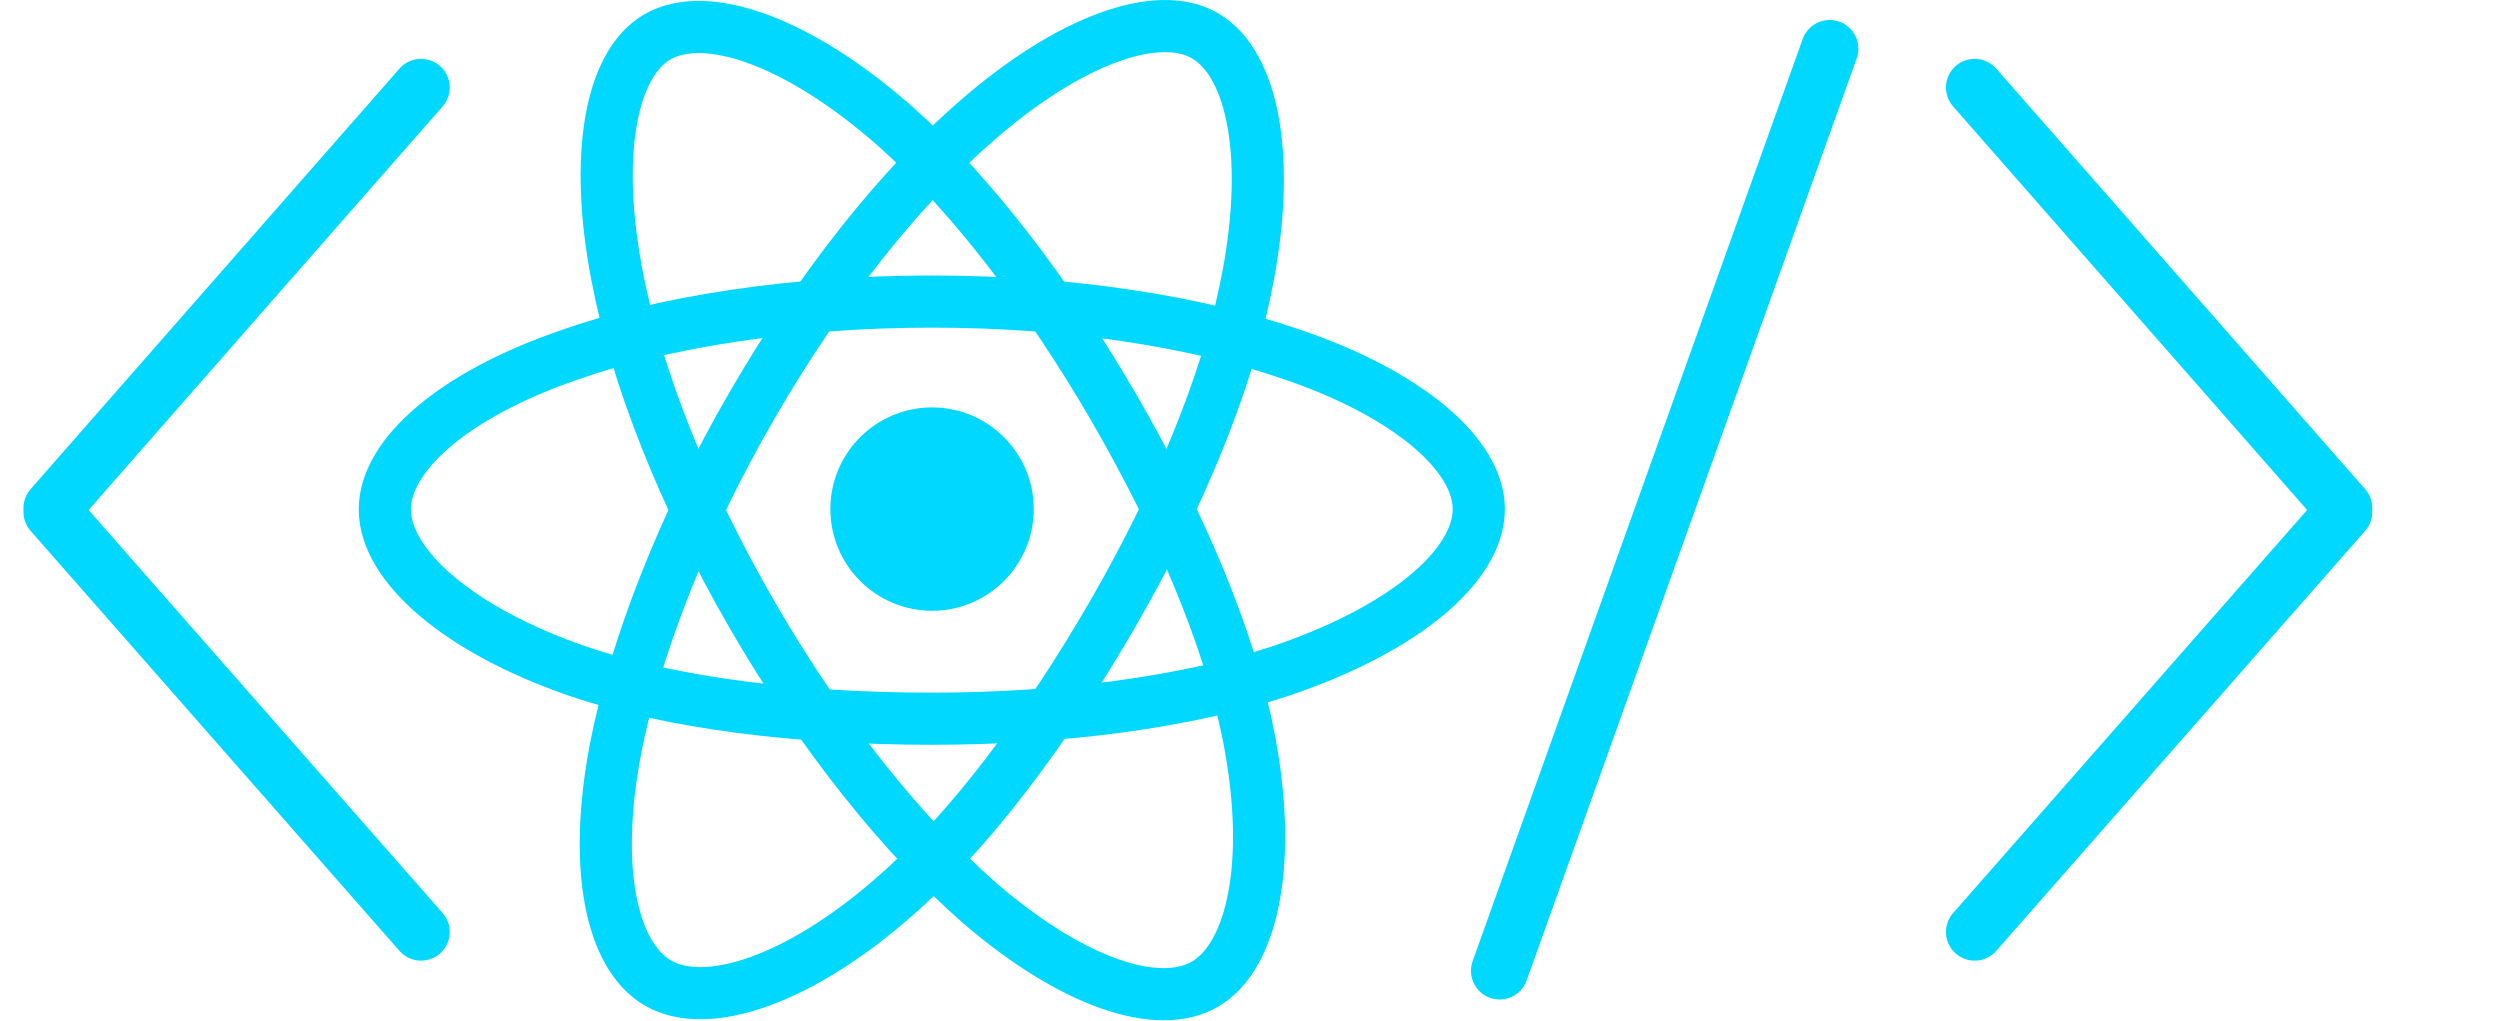
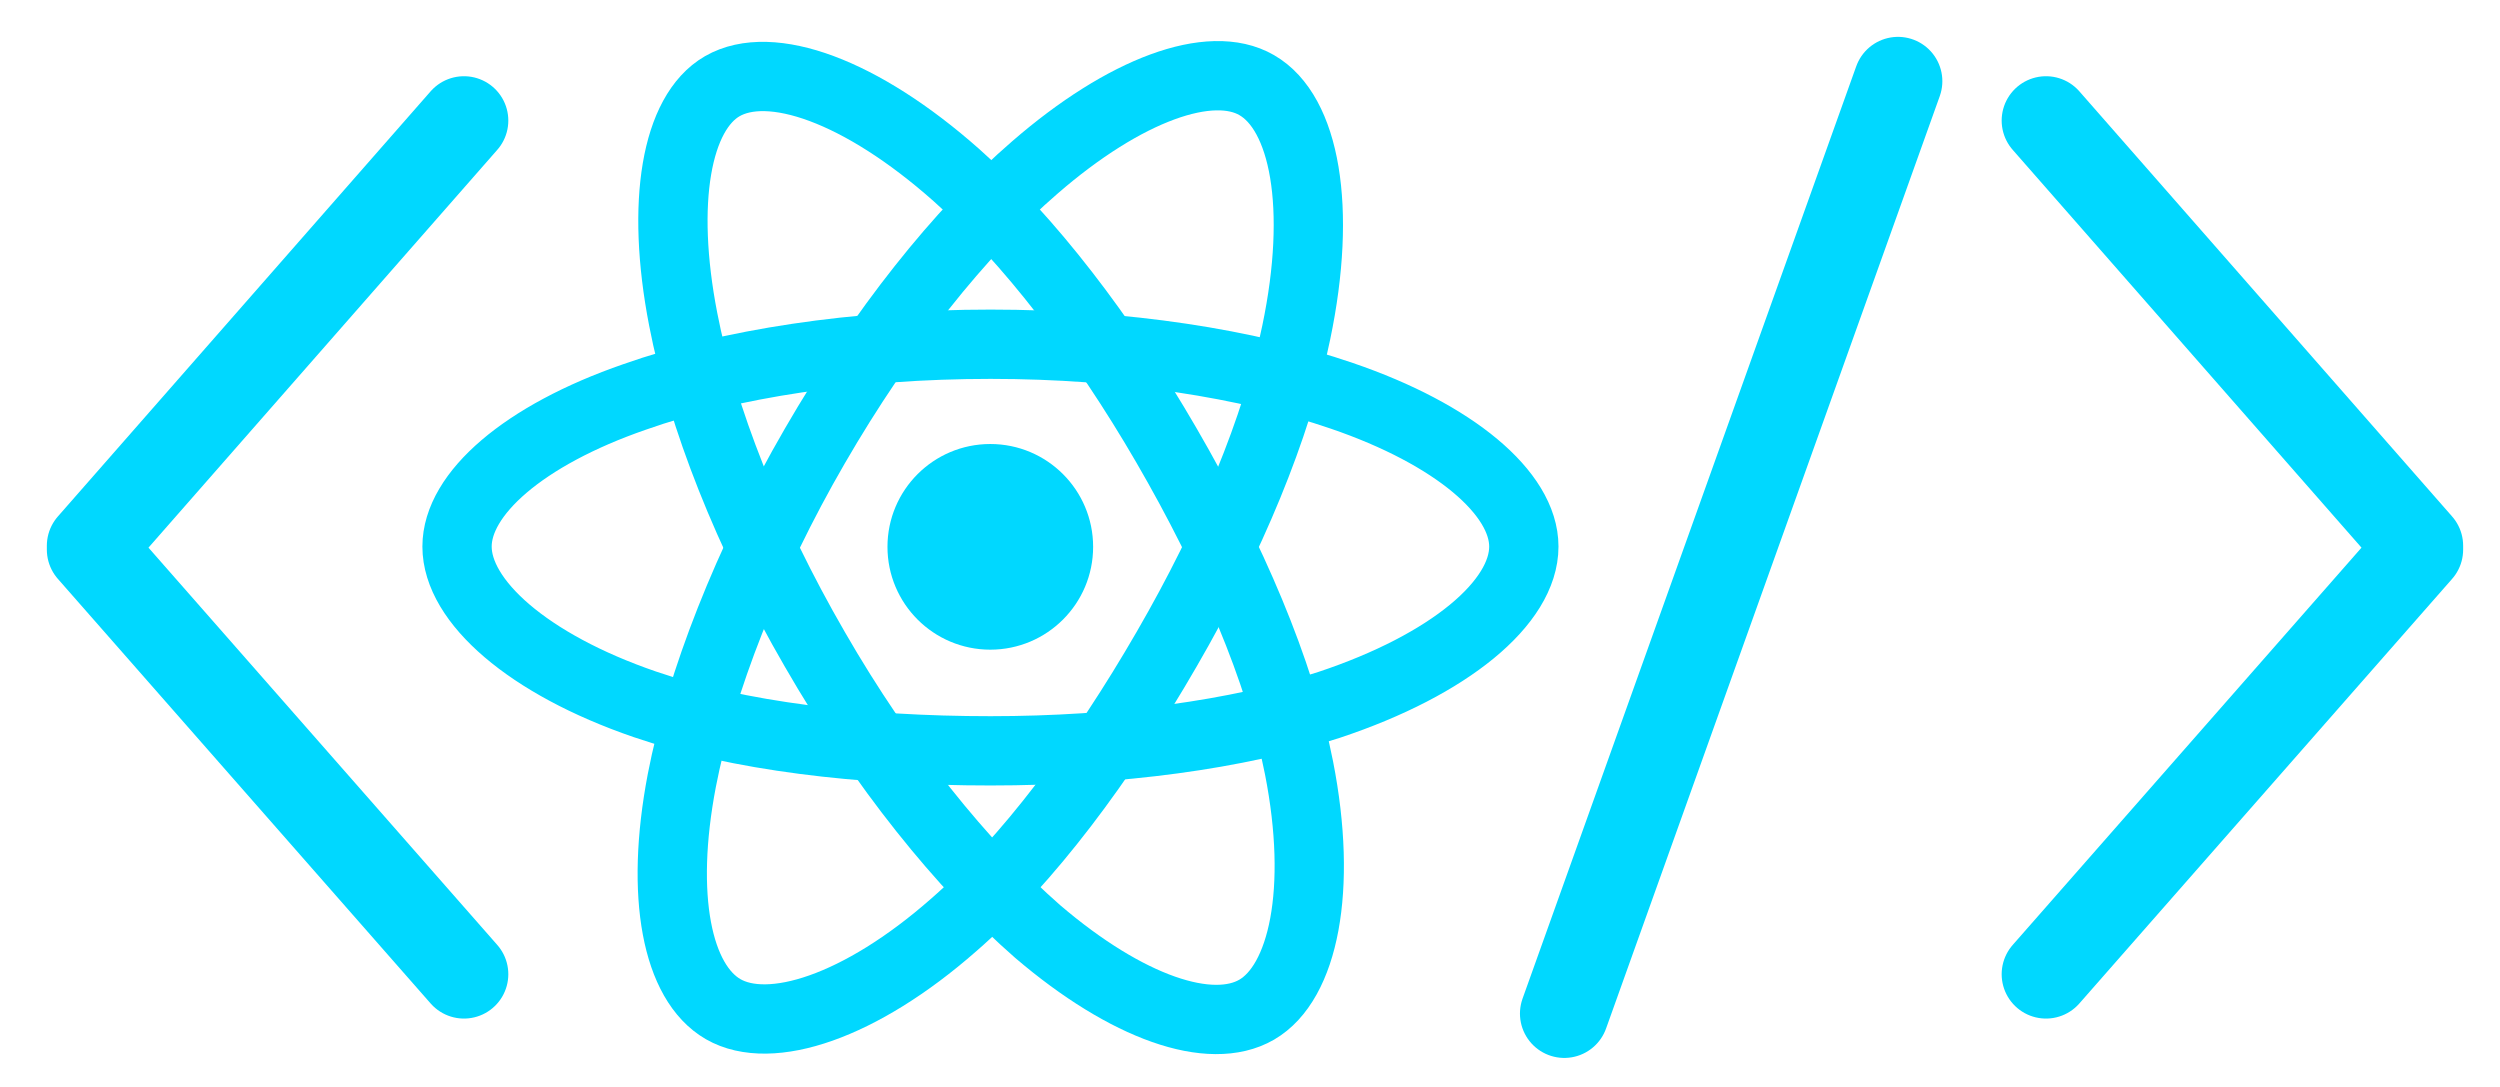
- <svg xmlns="http://www.w3.org/2000/svg" version="1.1" id="Layer_2" x="0px" y="0px" width="958.9px" height="391.333px" viewBox="11.4 77.532 958.9 391.333" enable-background="new 11.4 77.532 958.9 391.333" xml:space="preserve">
-   <circle fill="#00D8FF" cx="368.9" cy="272.8" r="39" />
-   <path fill="none" stroke="#00D8FF" stroke-width="20" stroke-miterlimit="10" d="M368.9,193.2c52.7,0,101.3,7.6,138.1,20.3  c44.4,15.1,71.6,38.4,71.6,59.3c0,21.9-29,46.4-76.6,62.3c-35.9,11.8-83.4,18.1-133.1,18.1c-51.1,0-99.5-5.8-136.1-18.3  c-46-15.9-73.8-40.6-73.8-62c0-20.7,26.1-43.7,69.8-58.9C265.8,200.8,315.8,193.2,368.9,193.2z" />
-   <path fill="none" stroke="#00D8FF" stroke-width="20" stroke-miterlimit="10" d="M299.8,233.1c26.3-45.5,57.1-84.1,86.5-109.5  c35.4-30.8,69.2-42.8,87.2-32.4c18.9,10.9,25.9,48.2,15.6,97.3c-7.6,37.2-25.9,81.2-50.9,124.5c-25.7,44.4-54.9,83.4-83.9,108.6  c-36.6,32.1-72,43.7-90.5,33c-18.1-10.5-25-44.4-16.3-89.9C254.9,326.4,273.2,279,299.8,233.1z" />
-   <path fill="none" stroke="#00D8FF" stroke-width="20" stroke-miterlimit="10" d="M299.8,313.2c-26.3-45.5-44.4-91.5-51.7-129.8  c-8.9-46-2.6-81.2,15.4-91.7c18.9-10.9,54.7,1.8,92.1,35C383.8,152,413,189.9,438.1,233c25.7,44.2,44.8,89,52.2,126.9  c9.4,47.7,1.8,84.3-16.7,95.1c-18.1,10.5-50.9-0.6-86.1-30.8C357.9,398.4,326.3,359.2,299.8,313.2z" />
-   <polyline fill="none" stroke="#00D8FF" stroke-width="22" stroke-linecap="round" stroke-linejoin="round" stroke-miterlimit="10" points="  172.9,435 31.4,273.9 31.4,272.4 172.9,111.1 " />
-   <polyline fill="none" stroke="#00D8FF" stroke-width="22" stroke-linecap="round" stroke-linejoin="round" stroke-miterlimit="10" points="  768.8,435 910.3,273.9 910.3,272.4 768.8,111.1 " />
-   <line fill="none" stroke="#00D8FF" stroke-width="22" stroke-linecap="round" stroke-linejoin="round" stroke-miterlimit="10" x1="713.2" y1="96.2" x2="586.6" y2="449.9" />
+ <svg xmlns="http://www.w3.org/2000/svg" version="1.1" id="Layer_2" x="0px" y="0px" width="902px" height="392px" viewBox="-4 72 902 392" enable-background="new -4 72 902 392" xml:space="preserve">
+   <circle fill="#00D8FF" cx="353.3" cy="269.3" r="37.1" />
+   <path fill="none" stroke="#00D8FF" stroke-width="25" stroke-miterlimit="10" d="M353.4,196.2c48.3,0,92.9,7,126.7,18.6  c40.7,13.9,65.7,35.2,65.7,54.4c0,20.1-26.6,42.6-70.2,57.1c-33,10.8-76.5,16.6-122.2,16.6c-46.9,0-91.3-5.3-124.8-16.8  c-42.2-14.5-67.7-37.2-67.7-56.9c0-19,23.9-40.1,64.1-54C258.9,203.2,304.7,196.2,353.4,196.2z" />
+   <path fill="none" stroke="#00D8FF" stroke-width="25" stroke-miterlimit="10" d="M290,232.9c24.2-41.8,52.4-77.2,79.4-100.5  c32.5-28.2,63.4-39.3,80-29.7c17.4,10,23.7,44.2,14.3,89.2c-7,34.2-23.7,74.5-46.7,114.2c-23.5,40.7-50.3,76.5-77,99.7  c-33.6,29.5-66.1,40.1-83.1,30.3c-16.6-9.6-22.9-40.7-14.9-82.5C248.8,318.4,265.6,275,290,232.9z" />
+   <path fill="none" stroke="#00D8FF" stroke-width="25" stroke-miterlimit="10" d="M290,306.3c-24.2-41.8-40.7-83.9-47.5-119.1  c-8.2-42.2-2.5-74.5,14.1-84.1c17.4-10,50.1,1.6,84.5,32.1c26,23.1,52.8,57.9,75.7,97.4c23.5,40.5,41.1,81.7,47.9,116.5  c8.6,43.8,1.6,77.4-15.3,87.2c-16.6,9.6-46.7-0.6-79-28.2C343.4,384.5,314.3,348.5,290,306.3z" />
+   <polyline fill="none" stroke="#00D8FF" stroke-width="32" stroke-linecap="round" stroke-linejoin="round" stroke-miterlimit="10" points="  163.4,423.5 28.9,270.3 28.9,268.9 163.4,115.5 " />
+   <polyline fill="none" stroke="#00D8FF" stroke-width="32" stroke-linecap="round" stroke-linejoin="round" stroke-miterlimit="10" points="  734.2,423.5 868.7,270.3 868.7,268.9 734.2,115.5 " />
+   <line fill="none" stroke="#00D8FF" stroke-width="32" stroke-linecap="round" stroke-linejoin="round" stroke-miterlimit="10" x1="680.8" y1="101.3" x2="560.4" y2="437.7" />
</svg>
